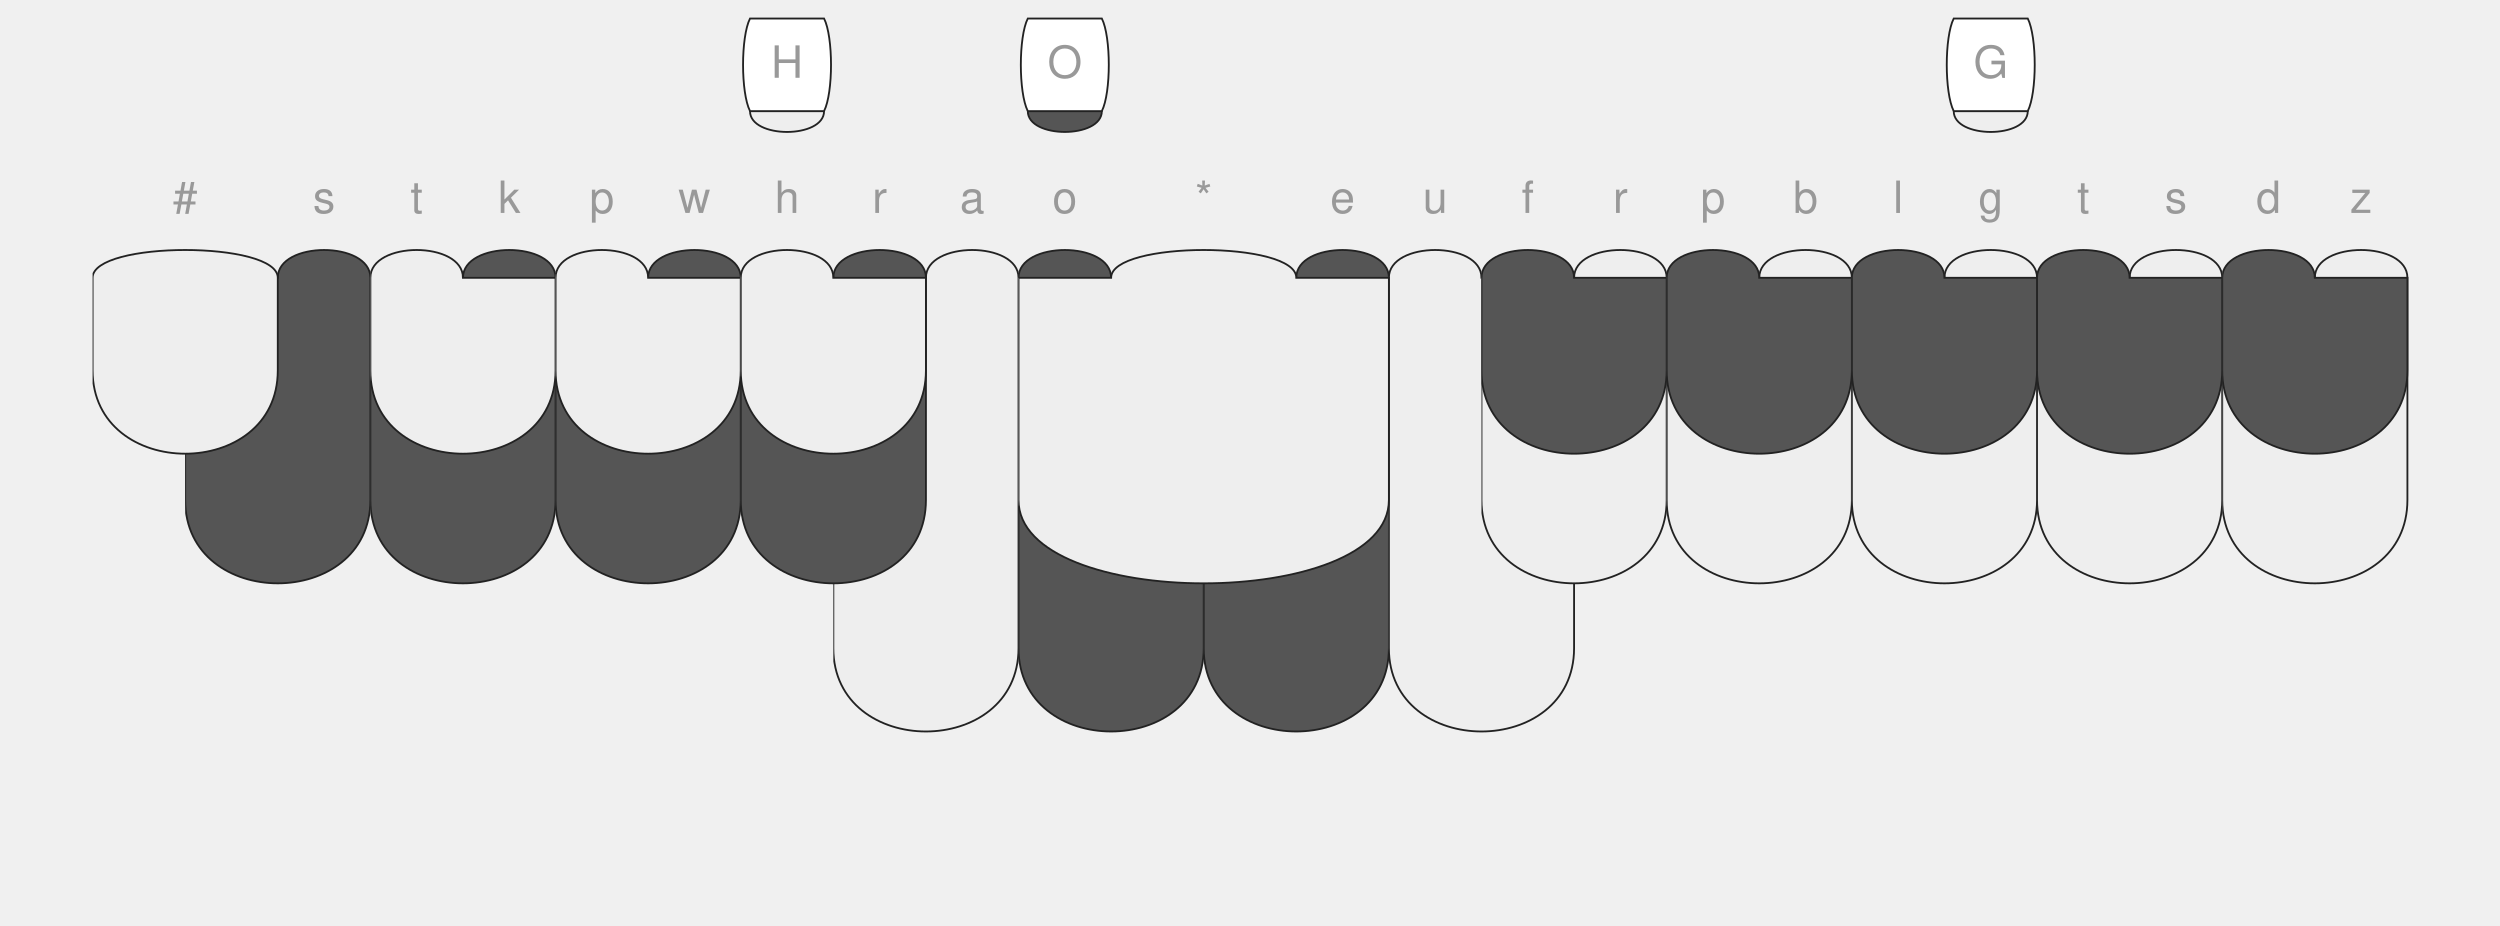
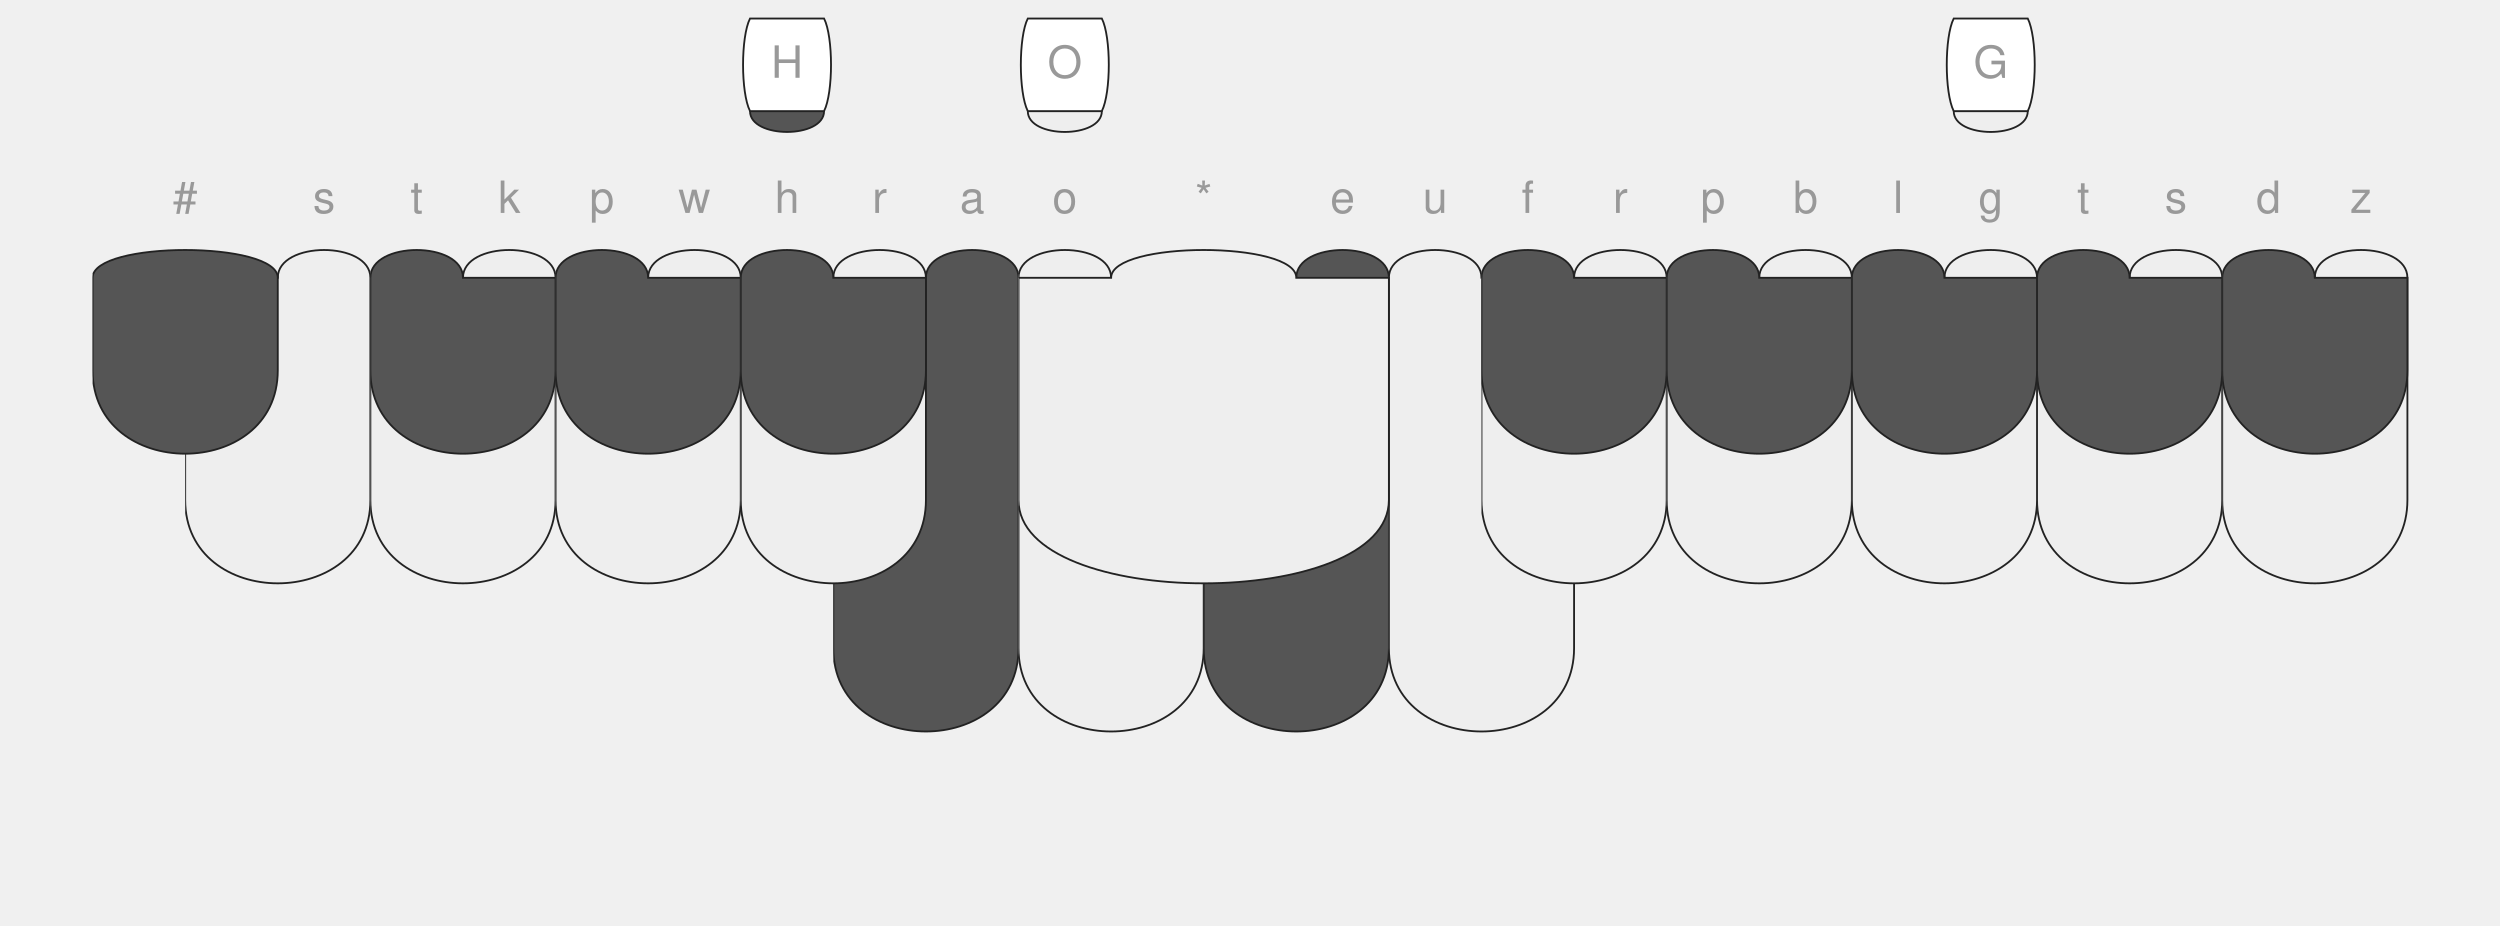
<svg xmlns="http://www.w3.org/2000/svg" xmlns:xlink="http://www.w3.org/1999/xlink" version="1.1" baseProfile="full" viewBox="0 0 1350 500">
  <style type="text/css">
    .stroked {
  stroke-width: 1;
  stroke: #222;
}

.darkFill {
  fill: #555;
}

.lightFill {
  fill: #eee;
}

.whiteFill {
  fill: #fff;
}

.buttonLabel {
  text-anchor: middle;
  text-transform: capitalize;
  font-family: Helvetica, Arial, sans-serif;
  font-size: 24px;
  fill: #999;
}

svg {
  /* border: 1px dotted white; */
}

  </style>
  <symbol id="topRowPath">
    <path d="M 0.0 100 C 0.0 80.0 50.0 80.0 50.0 100 L 100.0 100 L 100.0 150 C 100.0 210.0 0.0 210.0 0.0 150 z" />
  </symbol>
  <symbol id="bottomRowPath">
    <path d="M 0.0 100 L 50.0 100 C 50.0 80.0 100.0 80.0 100.0 100 L 100.0 220 C 100.0 280.0 0.0 280.0 0.0 220 z" />
  </symbol>
  <symbol id="thumbFirstPath">
    <path d="M 0.0 100 L 50.0 100 C 50.0 80.0 100.0 80.0 100.0 100 L 100.0 300 C 100.0 360.0 0.0 360.0 0.0 300 z" />
  </symbol>
  <symbol id="thumbSecondPath">
    <path d="M 0.0 100 C 0.0 80.0 50.0 80.0 50.0 100 L 100.0 100 L 100.0 300 C 100.0 360.0 0.0 360.0 0.0 300 z" />
  </symbol>
  <symbol id="starKeyPath">
    <path d="M 0.0 100 L 50.0 100 C 50.0 80.0 150.0 80.0 150.0 100 L 200.0 100 L 200.0 220 C 200.0 280.0 0.0 280.0 0.0 220 z" />
  </symbol>
  <symbol id="numberKeyPath">
    <path d="M 0.0 100 C 0.0 80.0 100.0 80.0 100.0 100 L 100.0 150 C 100.0 210.0 0.0 210.0 0.0 150 z" />
  </symbol>
  <symbol id="matcher-width-1">
    <path d="M 5.0 100 L 45.0 100 C 45.0 115.0 5.0 115.0 5.0 100 z" />
  </symbol>
  <symbol id="matcher-width-2">
    <path d="M 5.0 100 L 95.0 100 C 95.0 115.0 5.0 115.0 5.0 100 z" />
  </symbol>
  <symbol id="span-width-1">
    <path d="M 5.0 100 L 45.0 100 C 50.0 110 50.0 140 45.0 150 L 5.0 150 C  0 140 0 110 5.0 100 z" />
  </symbol>
  <symbol id="span-width-2">
    <path d="M 5.0 100 L 95.0 100 C 100.0 110 100.0 140 95.0 150 L 5.0 150 C  0 140 0 110 5.0 100 z" />
  </symbol>
  <symbol id="span-width-3">
    <path d="M 5.0 100 L 145.0 100 C 150.0 110 150.0 140 145.0 150 L 5.0 150 C  0 140 0 110 5.0 100 z" />
  </symbol>
  <symbol id="span-width-4">
    <path d="M 5.0 100 L 195.0 100 C 200.0 110 200.0 140 195.0 150 L 5.0 150 C  0 140 0 110 5.0 100 z" />
  </symbol>
  <symbol id="span-width-5">
    <path d="M 5.0 100 L 245.0 100 C 250.0 110 250.0 140 245.0 150 L 5.0 150 C  0 140 0 110 5.0 100 z" />
  </symbol>
  <symbol id="span-width-6">
    <path d="M 5.0 100 L 295.0 100 C 300.0 110 300.0 140 295.0 150 L 5.0 150 C  0 140 0 110 5.0 100 z" />
  </symbol>
  <symbol id="span-width-7">
    <path d="M 5.0 100 L 345.0 100 C 350.0 110 350.0 140 345.0 150 L 5.0 150 C  0 140 0 110 5.0 100 z" />
  </symbol>
  <symbol id="span-width-8">
    <path d="M 5.0 100 L 395.0 100 C 400.0 110 400.0 140 395.0 150 L 5.0 150 C  0 140 0 110 5.0 100 z" />
  </symbol>
  <symbol id="span-width-9">
    <path d="M 5.0 100 L 445.0 100 C 450.0 110 450.0 140 445.0 150 L 5.0 150 C  0 140 0 110 5.0 100 z" />
  </symbol>
  <symbol id="span-width-10">
    <path d="M 5.0 100 L 495.0 100 C 500.0 110 500.0 140 495.0 150 L 5.0 150 C  0 140 0 110 5.0 100 z" />
  </symbol>
  <symbol id="span-width-11">
    <path d="M 5.0 100 L 545.0 100 C 550.0 110 550.0 140 545.0 150 L 5.0 150 C  0 140 0 110 5.0 100 z" />
  </symbol>
  <symbol id="span-width-12">
    <path d="M 5.0 100 L 595.0 100 C 600.0 110 600.0 140 595.0 150 L 5.0 150 C  0 140 0 110 5.0 100 z" />
  </symbol>
  <symbol id="span-width-13">
    <path d="M 5.0 100 L 645.0 100 C 650.0 110 650.0 140 645.0 150 L 5.0 150 C  0 140 0 110 5.0 100 z" />
  </symbol>
  <symbol id="span-width-14">
    <path d="M 5.0 100 L 695.0 100 C 700.0 110 700.0 140 695.0 150 L 5.0 150 C  0 140 0 110 5.0 100 z" />
  </symbol>
  <symbol id="span-width-15">
    <path d="M 5.0 100 L 745.0 100 C 750.0 110 750.0 140 745.0 150 L 5.0 150 C  0 140 0 110 5.0 100 z" />
  </symbol>
  <g transform="translate(100)">
-     <use xlink:href="#thumbFirstPath" x="350.0" y="50" class="stroked lightFill" />
-     <use xlink:href="#thumbSecondPath" x="450.0" y="50" class="stroked darkFill" />
+     <use xlink:href="#thumbFirstPath" x="350.0" y="50" class="stroked darkFill" />
+     <use xlink:href="#thumbSecondPath" x="450.0" y="50" class="stroked lightFill" />
    <use xlink:href="#thumbFirstPath" x="550.0" y="50" class="stroked darkFill" />
    <use xlink:href="#thumbSecondPath" x="650.0" y="50" class="stroked lightFill" />
-     <use xlink:href="#bottomRowPath" x="0" y="50" class="stroked darkFill" />
-     <use xlink:href="#bottomRowPath" x="100" y="50" class="stroked darkFill" />
-     <use xlink:href="#bottomRowPath" x="200" y="50" class="stroked darkFill" />
-     <use xlink:href="#bottomRowPath" x="300" y="50" class="stroked darkFill" />
+     <use xlink:href="#bottomRowPath" x="0" y="50" class="stroked lightFill" />
+     <use xlink:href="#bottomRowPath" x="100" y="50" class="stroked lightFill" />
+     <use xlink:href="#bottomRowPath" x="200" y="50" class="stroked lightFill" />
+     <use xlink:href="#bottomRowPath" x="300" y="50" class="stroked lightFill" />
    <use xlink:href="#starKeyPath" x="450.0" y="50" class="stroked lightFill" />
    <use xlink:href="#bottomRowPath" x="700" y="50" class="stroked lightFill" />
    <use xlink:href="#bottomRowPath" x="800" y="50" class="stroked lightFill" />
    <use xlink:href="#bottomRowPath" x="900" y="50" class="stroked lightFill" />
    <use xlink:href="#bottomRowPath" x="1000" y="50" class="stroked lightFill" />
    <use xlink:href="#bottomRowPath" x="1100" y="50" class="stroked lightFill" />
-     <use xlink:href="#numberKeyPath" x="-50.0" y="50" class="stroked lightFill" />
-     <use xlink:href="#topRowPath" x="100" y="50" class="stroked lightFill" />
-     <use xlink:href="#topRowPath" x="200" y="50" class="stroked lightFill" />
-     <use xlink:href="#topRowPath" x="300" y="50" class="stroked lightFill" />
+     <use xlink:href="#numberKeyPath" x="-50.0" y="50" class="stroked darkFill" />
+     <use xlink:href="#topRowPath" x="100" y="50" class="stroked darkFill" />
+     <use xlink:href="#topRowPath" x="200" y="50" class="stroked darkFill" />
+     <use xlink:href="#topRowPath" x="300" y="50" class="stroked darkFill" />
    <use xlink:href="#topRowPath" x="700" y="50" class="stroked darkFill" />
    <use xlink:href="#topRowPath" x="800" y="50" class="stroked darkFill" />
    <use xlink:href="#topRowPath" x="900" y="50" class="stroked darkFill" />
    <use xlink:href="#topRowPath" x="1000" y="50" class="stroked darkFill" />
    <use xlink:href="#topRowPath" x="1100" y="50" class="stroked darkFill" />
    <text class="buttonLabel" y="115" x="0">
      <tspan>#</tspan>
    </text>
    <text class="buttonLabel" y="115" x="75">
      <tspan>s</tspan>
    </text>
    <text class="buttonLabel" y="115" x="125">
      <tspan>t</tspan>
    </text>
    <text class="buttonLabel" y="115" x="175">
      <tspan>k</tspan>
    </text>
    <text class="buttonLabel" y="115" x="225">
      <tspan>p</tspan>
    </text>
    <text class="buttonLabel" y="115" x="275">
      <tspan>w</tspan>
    </text>
    <text class="buttonLabel" y="115" x="325">
      <tspan>h</tspan>
    </text>
    <text class="buttonLabel" y="115" x="375">
      <tspan>r</tspan>
    </text>
    <text class="buttonLabel" y="115" x="425">
      <tspan>a</tspan>
    </text>
    <text class="buttonLabel" y="115" x="475">
      <tspan>o</tspan>
    </text>
    <text class="buttonLabel" y="115" x="550">
      <tspan>*</tspan>
    </text>
    <text class="buttonLabel" y="115" x="625">
      <tspan>e</tspan>
    </text>
    <text class="buttonLabel" y="115" x="675">
      <tspan>u</tspan>
    </text>
    <text class="buttonLabel" y="115" x="725">
      <tspan>f</tspan>
    </text>
    <text class="buttonLabel" y="115" x="775">
      <tspan>r</tspan>
    </text>
    <text class="buttonLabel" y="115" x="825">
      <tspan>p</tspan>
    </text>
    <text class="buttonLabel" y="115" x="875">
      <tspan>b</tspan>
    </text>
    <text class="buttonLabel" y="115" x="925">
      <tspan>l</tspan>
    </text>
    <text class="buttonLabel" y="115" x="975">
      <tspan>g</tspan>
    </text>
    <text class="buttonLabel" y="115" x="1025">
      <tspan>t</tspan>
    </text>
    <text class="buttonLabel" y="115" x="1075">
      <tspan>s</tspan>
    </text>
    <text class="buttonLabel" y="115" x="1125">
      <tspan>d</tspan>
    </text>
    <text class="buttonLabel" y="115" x="1175">
      <tspan>z</tspan>
    </text>
    <g>
      <use xlink:href="#matcher-width-1" x="950" y="-40" class="stroked lightFill" />
      <use xlink:href="#span-width-1" x="950" y="-90" class="stroked whiteFill" />
      <text class="buttonLabel" x="975.0" y="42">
        <tspan>G</tspan>
      </text>
    </g>
    <g>
-       <use xlink:href="#matcher-width-1" x="450" y="-40" class="stroked darkFill" />
+       <use xlink:href="#matcher-width-1" x="450" y="-40" class="stroked lightFill" />
      <use xlink:href="#span-width-1" x="450" y="-90" class="stroked whiteFill" />
      <text class="buttonLabel" x="475.0" y="42">
        <tspan>O</tspan>
      </text>
    </g>
    <g>
-       <use xlink:href="#matcher-width-1" x="300" y="-40" class="stroked lightFill" />
+       <use xlink:href="#matcher-width-1" x="300" y="-40" class="stroked darkFill" />
      <use xlink:href="#span-width-1" x="300" y="-90" class="stroked whiteFill" />
      <text class="buttonLabel" x="325.0" y="42">
        <tspan>H</tspan>
      </text>
    </g>
  </g>
</svg>
